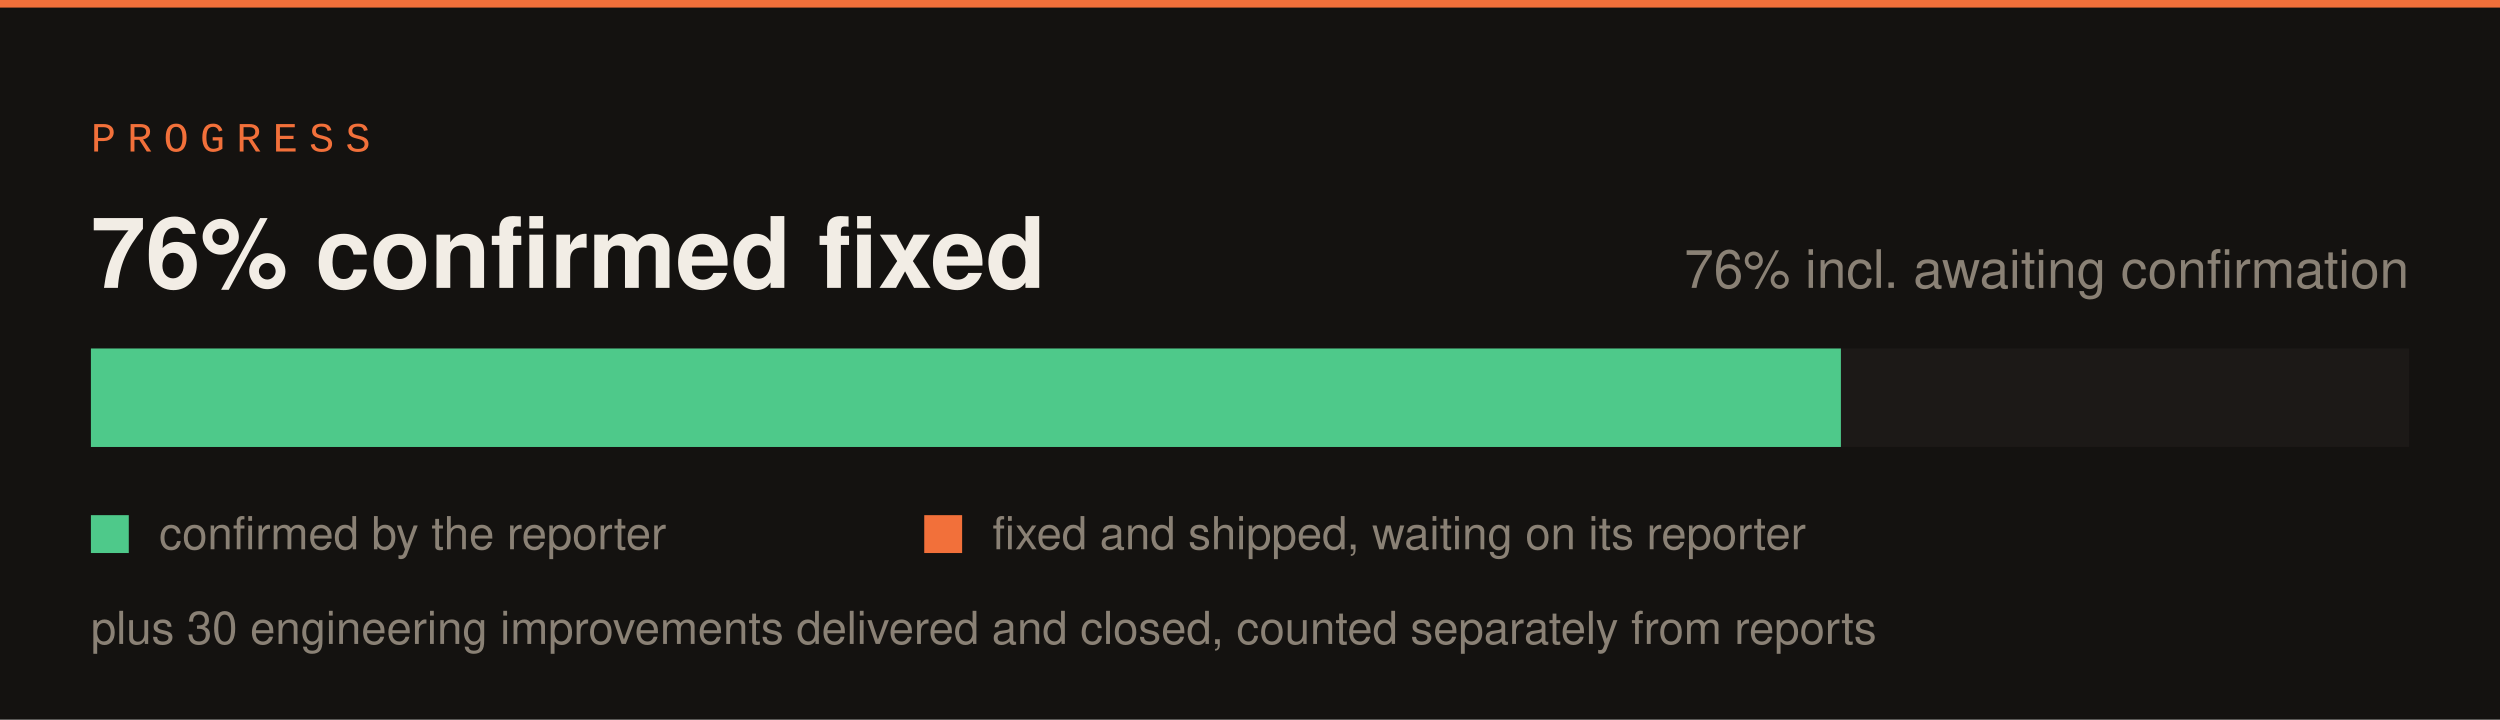
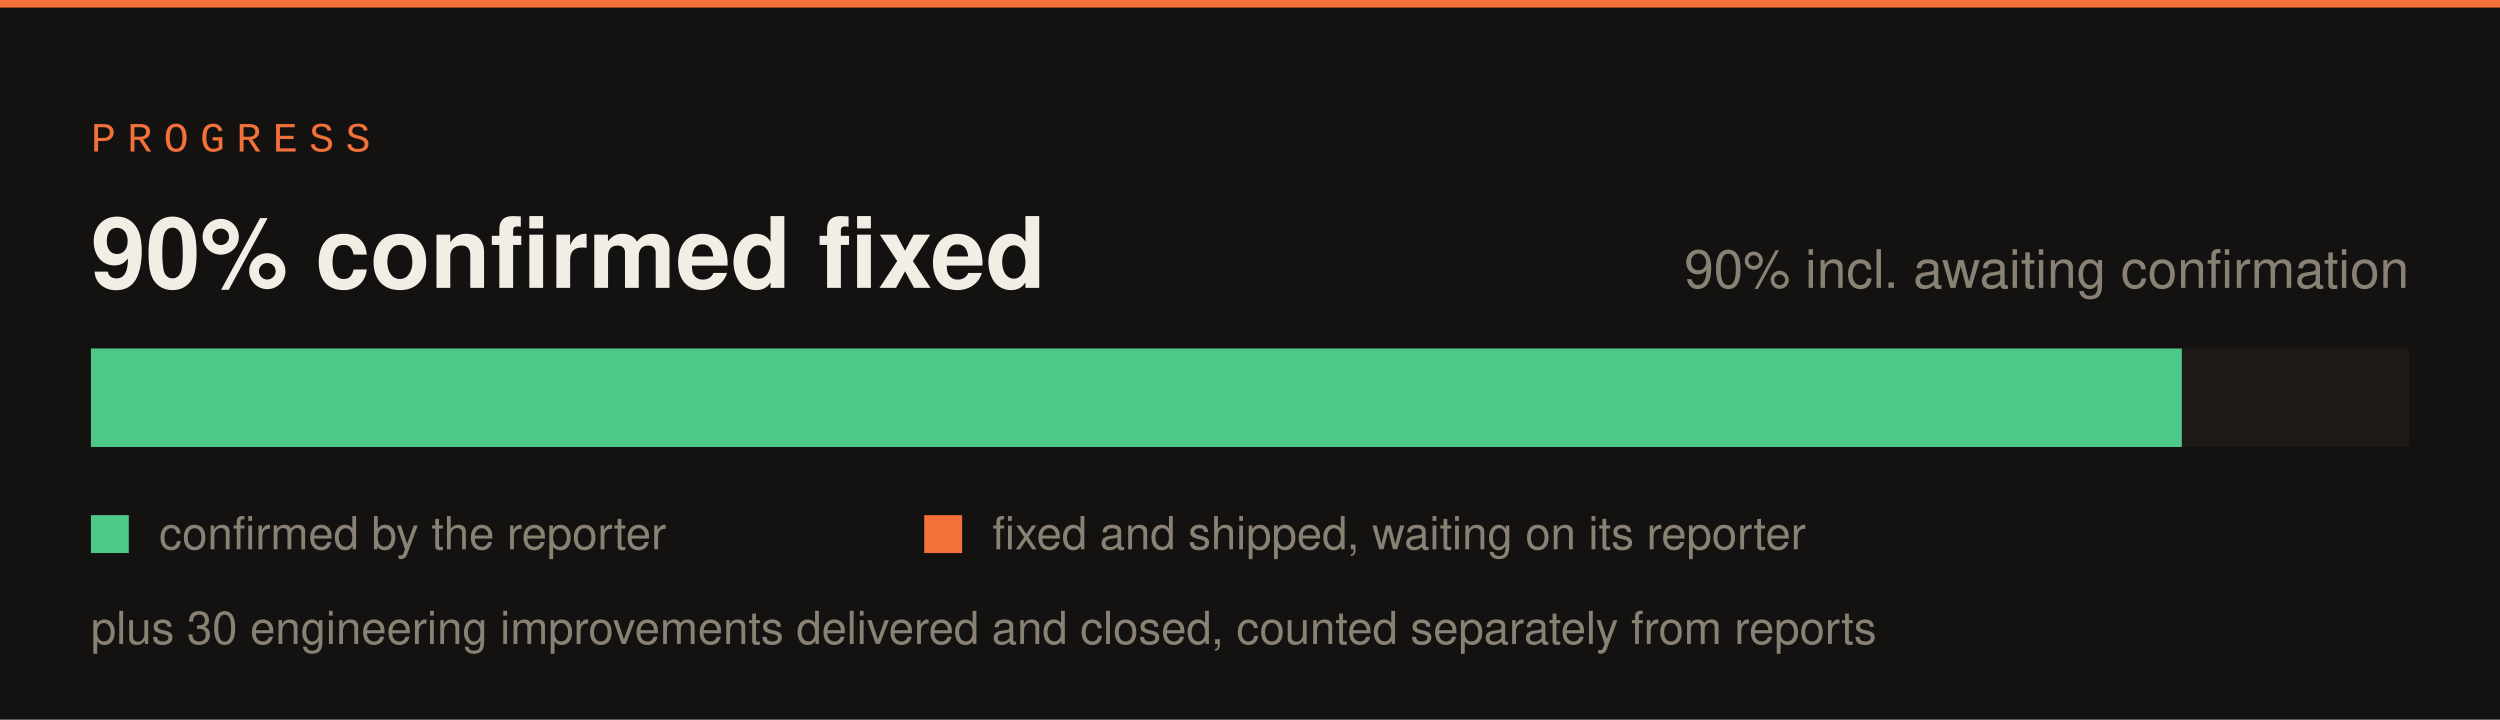
<svg xmlns="http://www.w3.org/2000/svg" width="660" height="190" viewBox="0 0 660 190">
  <rect width="660" height="190" fill="#141210" />
  <rect x="0" y="0" width="660" height="2" fill="#f2703a" />
  <text x="24" y="40" font-family="SFMono-Regular,Consolas,Liberation Mono,monospace" font-size="11" letter-spacing="3" fill="#f2703a">PROGRESS</text>
  <rect x="24" y="92" width="612" height="26" fill="#1c1917" />
-   <rect x="24" y="92" width="462" height="26" fill="#4ec98a" />
-   <rect x="486" y="92" width="0" height="26" fill="#f2703a" />
-   <text x="24" y="76" font-family="-apple-system,Segoe UI,Helvetica,Arial,sans-serif" font-size="26" font-weight="700" fill="#f2ede5">76% confirmed fixed</text>
-   <text x="636" y="76" font-family="-apple-system,Segoe UI,Helvetica,Arial,sans-serif" font-size="14" fill="#8a8175" text-anchor="end">76% incl. awaiting confirmation</text>
+   <rect x="24" y="92" width="552" height="26" fill="#4ec98a" />
+   <rect x="576" y="92" width="0" height="26" fill="#f2703a" />
+   <text x="24" y="76" font-family="-apple-system,Segoe UI,Helvetica,Arial,sans-serif" font-size="26" font-weight="700" fill="#f2ede5">90% confirmed fixed</text>
+   <text x="636" y="76" font-family="-apple-system,Segoe UI,Helvetica,Arial,sans-serif" font-size="14" fill="#8a8175" text-anchor="end">90% incl. awaiting confirmation</text>
  <rect x="24" y="136" width="10" height="10" fill="#4ec98a" />
  <text x="42" y="145" font-family="-apple-system,Segoe UI,Helvetica,Arial,sans-serif" font-size="12" fill="#8a8175">confirmed by the reporter</text>
  <rect x="244" y="136" width="10" height="10" fill="#f2703a" />
  <text x="262" y="145" font-family="-apple-system,Segoe UI,Helvetica,Arial,sans-serif" font-size="12" fill="#8a8175">fixed and shipped, waiting on its reporter</text>
  <text x="24" y="170" font-family="-apple-system,Segoe UI,Helvetica,Arial,sans-serif" font-size="12" fill="#8a8175">plus 30 engineering improvements delivered and closed, counted separately from reports</text>
</svg>
